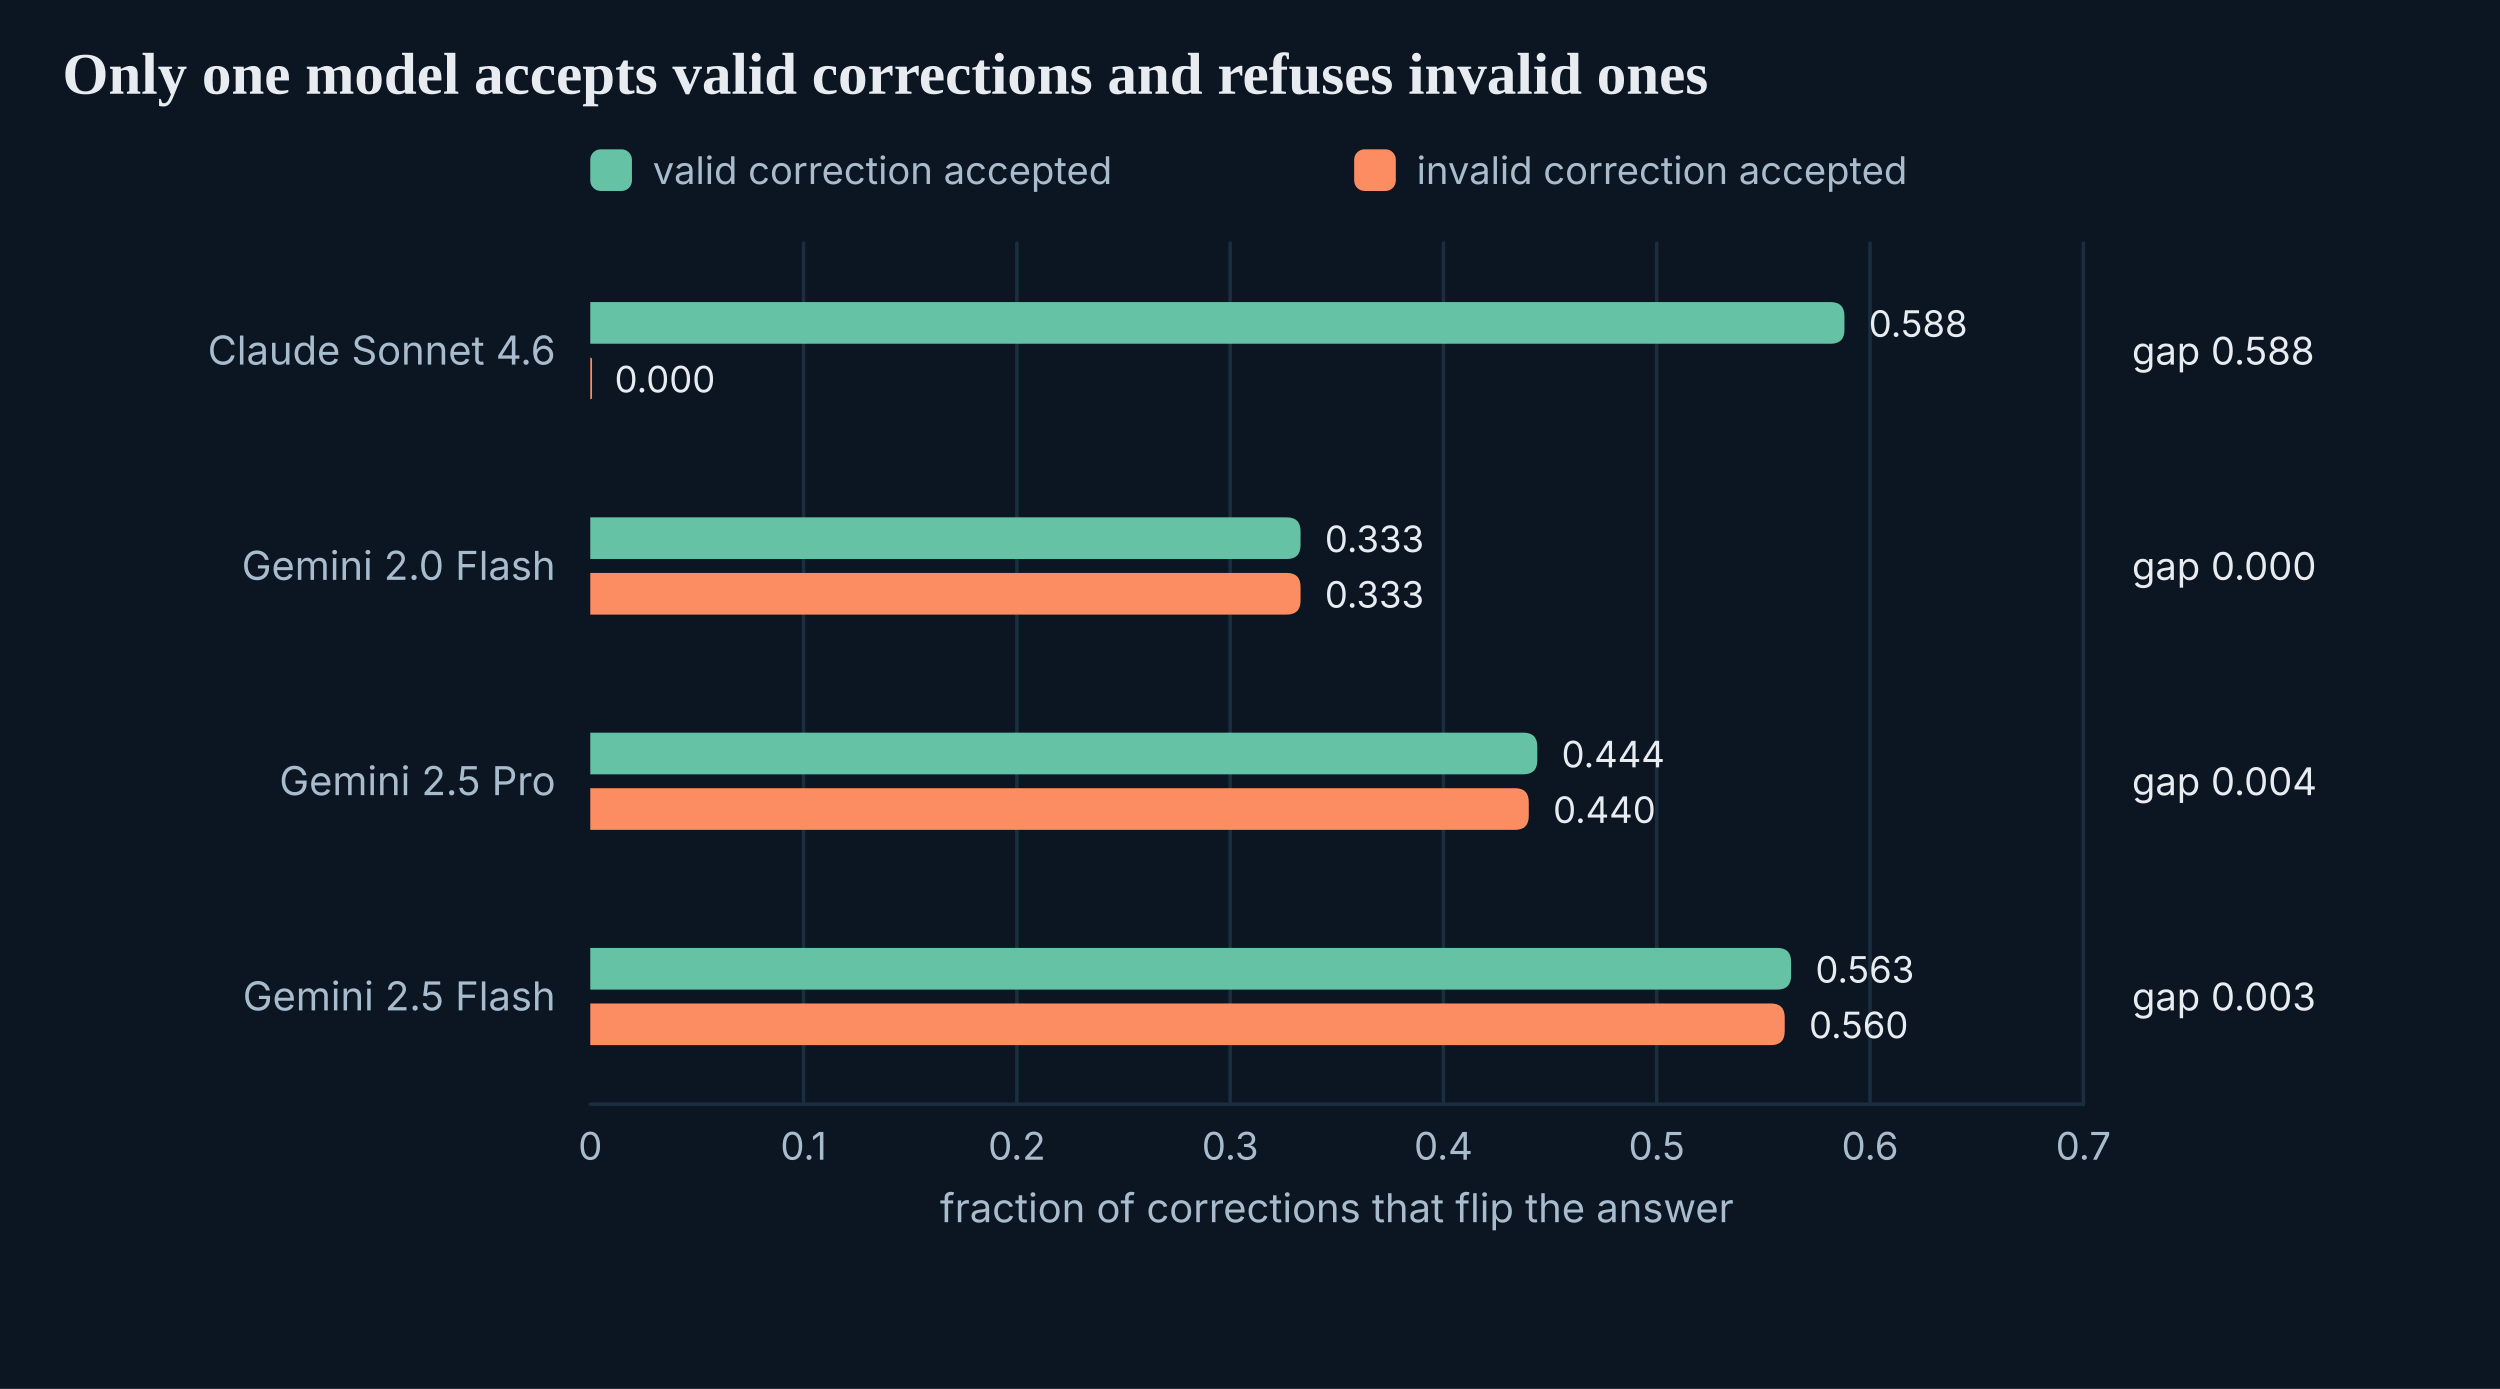
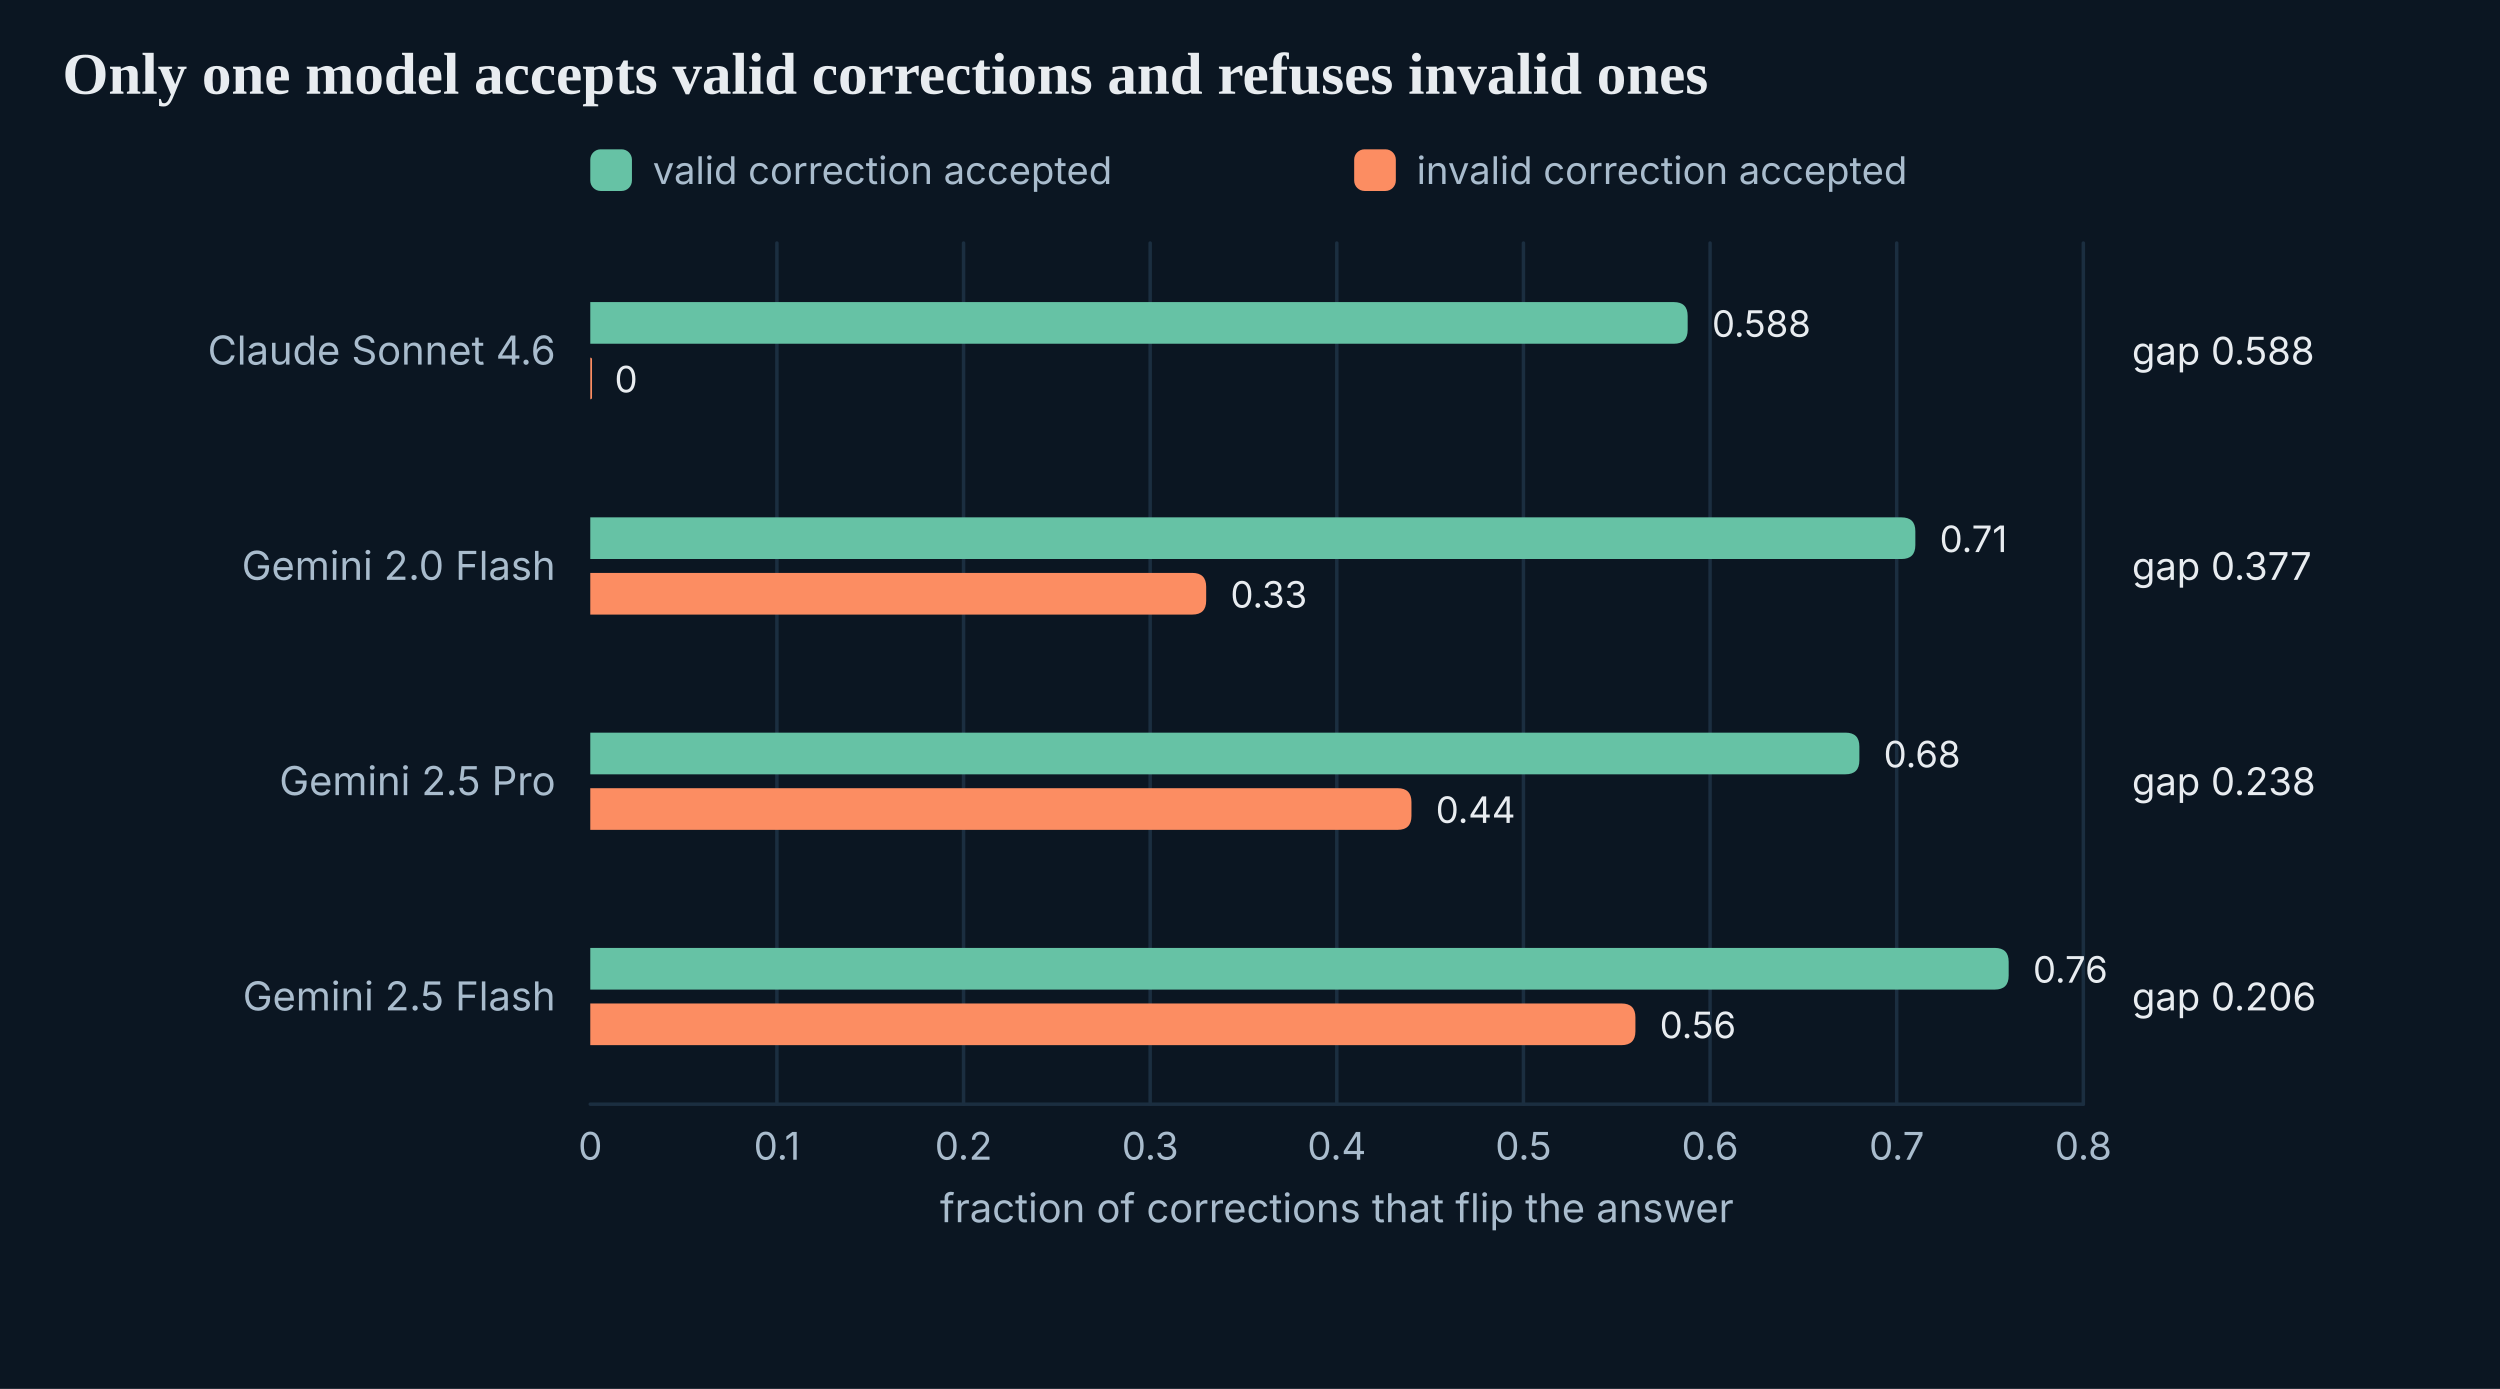
<svg xmlns="http://www.w3.org/2000/svg" width="720" height="400" viewBox="0 0 720 400" role="img" aria-label="Only one model accepts valid corrections and refuses invalid ones">
  <rect width="100%" height="100%" fill="#0b1622" />
  <text x="18" y="27" font-family="'Crimson Pro', Georgia, 'Times New Roman', serif" font-size="17" font-weight="600" fill="#e8ecf0">Only one model accepts valid corrections and refuses invalid ones</text>
  <text x="170.00" y="334.00" font-family="Inter, -apple-system, 'Segoe UI', Helvetica, Arial, sans-serif" font-size="11" fill="#a9bccd" text-anchor="middle" font-weight="normal">0</text>
-   <text x="231.43" y="334.00" font-family="Inter, -apple-system, 'Segoe UI', Helvetica, Arial, sans-serif" font-size="11" fill="#a9bccd" text-anchor="middle" font-weight="normal">0.1</text>
-   <text x="292.86" y="334.00" font-family="Inter, -apple-system, 'Segoe UI', Helvetica, Arial, sans-serif" font-size="11" fill="#a9bccd" text-anchor="middle" font-weight="normal">0.2</text>
-   <text x="354.29" y="334.00" font-family="Inter, -apple-system, 'Segoe UI', Helvetica, Arial, sans-serif" font-size="11" fill="#a9bccd" text-anchor="middle" font-weight="normal">0.3</text>
-   <text x="415.71" y="334.00" font-family="Inter, -apple-system, 'Segoe UI', Helvetica, Arial, sans-serif" font-size="11" fill="#a9bccd" text-anchor="middle" font-weight="normal">0.4</text>
-   <text x="477.14" y="334.00" font-family="Inter, -apple-system, 'Segoe UI', Helvetica, Arial, sans-serif" font-size="11" fill="#a9bccd" text-anchor="middle" font-weight="normal">0.5</text>
-   <text x="538.57" y="334.00" font-family="Inter, -apple-system, 'Segoe UI', Helvetica, Arial, sans-serif" font-size="11" fill="#a9bccd" text-anchor="middle" font-weight="normal">0.6</text>
-   <text x="600.00" y="334.00" font-family="Inter, -apple-system, 'Segoe UI', Helvetica, Arial, sans-serif" font-size="11" fill="#a9bccd" text-anchor="middle" font-weight="normal">0.7</text>
+   <text x="223.75" y="334.00" font-family="Inter, -apple-system, 'Segoe UI', Helvetica, Arial, sans-serif" font-size="11" fill="#a9bccd" text-anchor="middle" font-weight="normal">0.1</text>
+   <text x="277.50" y="334.00" font-family="Inter, -apple-system, 'Segoe UI', Helvetica, Arial, sans-serif" font-size="11" fill="#a9bccd" text-anchor="middle" font-weight="normal">0.2</text>
+   <text x="331.25" y="334.00" font-family="Inter, -apple-system, 'Segoe UI', Helvetica, Arial, sans-serif" font-size="11" fill="#a9bccd" text-anchor="middle" font-weight="normal">0.3</text>
+   <text x="385.00" y="334.00" font-family="Inter, -apple-system, 'Segoe UI', Helvetica, Arial, sans-serif" font-size="11" fill="#a9bccd" text-anchor="middle" font-weight="normal">0.4</text>
+   <text x="438.75" y="334.00" font-family="Inter, -apple-system, 'Segoe UI', Helvetica, Arial, sans-serif" font-size="11" fill="#a9bccd" text-anchor="middle" font-weight="normal">0.5</text>
+   <text x="492.50" y="334.00" font-family="Inter, -apple-system, 'Segoe UI', Helvetica, Arial, sans-serif" font-size="11" fill="#a9bccd" text-anchor="middle" font-weight="normal">0.6</text>
+   <text x="546.25" y="334.00" font-family="Inter, -apple-system, 'Segoe UI', Helvetica, Arial, sans-serif" font-size="11" fill="#a9bccd" text-anchor="middle" font-weight="normal">0.7</text>
+   <text x="600.00" y="334.00" font-family="Inter, -apple-system, 'Segoe UI', Helvetica, Arial, sans-serif" font-size="11" fill="#a9bccd" text-anchor="middle" font-weight="normal">0.8</text>
  <line x1="170.00" y1="318.00" x2="600.00" y2="318.00" stroke="#1b2e40" stroke-width="1" stroke-linecap="round" stroke-opacity="1.0" />
  <text x="385.00" y="352.00" font-family="Inter, -apple-system, 'Segoe UI', Helvetica, Arial, sans-serif" font-size="11.5" fill="#a9bccd" text-anchor="middle" font-weight="normal">fraction of corrections that flip the answer</text>
-   <line x1="231.43" y1="70.00" x2="231.43" y2="318.00" stroke="#1b2e40" stroke-width="1" stroke-linecap="round" stroke-opacity="1.0" />
-   <line x1="292.86" y1="70.00" x2="292.86" y2="318.00" stroke="#1b2e40" stroke-width="1" stroke-linecap="round" stroke-opacity="1.0" />
-   <line x1="354.29" y1="70.00" x2="354.29" y2="318.00" stroke="#1b2e40" stroke-width="1" stroke-linecap="round" stroke-opacity="1.0" />
-   <line x1="415.71" y1="70.00" x2="415.71" y2="318.00" stroke="#1b2e40" stroke-width="1" stroke-linecap="round" stroke-opacity="1.0" />
-   <line x1="477.14" y1="70.00" x2="477.14" y2="318.00" stroke="#1b2e40" stroke-width="1" stroke-linecap="round" stroke-opacity="1.0" />
-   <line x1="538.57" y1="70.00" x2="538.57" y2="318.00" stroke="#1b2e40" stroke-width="1" stroke-linecap="round" stroke-opacity="1.0" />
+   <line x1="223.75" y1="70.00" x2="223.75" y2="318.00" stroke="#1b2e40" stroke-width="1" stroke-linecap="round" stroke-opacity="1.0" />
+   <line x1="277.50" y1="70.00" x2="277.50" y2="318.00" stroke="#1b2e40" stroke-width="1" stroke-linecap="round" stroke-opacity="1.0" />
+   <line x1="331.25" y1="70.00" x2="331.25" y2="318.00" stroke="#1b2e40" stroke-width="1" stroke-linecap="round" stroke-opacity="1.0" />
+   <line x1="385.00" y1="70.00" x2="385.00" y2="318.00" stroke="#1b2e40" stroke-width="1" stroke-linecap="round" stroke-opacity="1.0" />
+   <line x1="438.75" y1="70.00" x2="438.75" y2="318.00" stroke="#1b2e40" stroke-width="1" stroke-linecap="round" stroke-opacity="1.0" />
+   <line x1="492.50" y1="70.00" x2="492.50" y2="318.00" stroke="#1b2e40" stroke-width="1" stroke-linecap="round" stroke-opacity="1.0" />
+   <line x1="546.25" y1="70.00" x2="546.25" y2="318.00" stroke="#1b2e40" stroke-width="1" stroke-linecap="round" stroke-opacity="1.0" />
  <line x1="600.00" y1="70.00" x2="600.00" y2="318.00" stroke="#1b2e40" stroke-width="1" stroke-linecap="round" stroke-opacity="1.0" />
  <text x="160.00" y="105.00" font-family="Inter, -apple-system, 'Segoe UI', Helvetica, Arial, sans-serif" font-size="11.5" fill="#a9bccd" text-anchor="end" font-weight="normal">Claude Sonnet 4.6</text>
-   <path d="M170.00,87.00 L527.20,87.00 Q531.20,87.00 531.20,91.00 L531.20,95.00 Q531.20,99.00 527.20,99.00 L170.00,99.00 Z" fill="#66c2a5" fill-opacity="1.0" />
-   <text x="538.20" y="97.00" font-family="Inter, -apple-system, 'Segoe UI', Helvetica, Arial, sans-serif" font-size="10.5" fill="#e8ecf0" text-anchor="start" font-weight="normal">0.588</text>
+   <path d="M170.00,87.00 L482.05,87.00 Q486.05,87.00 486.05,91.00 L486.05,95.00 Q486.05,99.00 482.05,99.00 L170.00,99.00 Z" fill="#66c2a5" fill-opacity="1.0" />
+   <text x="493.05" y="97.00" font-family="Inter, -apple-system, 'Segoe UI', Helvetica, Arial, sans-serif" font-size="10.5" fill="#e8ecf0" text-anchor="start" font-weight="normal">0.588</text>
  <path d="M170.00,103.00 L170.00,103.00 Q170.50,103.00 170.50,103.50 L170.50,114.50 Q170.50,115.00 170.00,115.00 L170.00,115.00 Z" fill="#fc8d62" fill-opacity="1.0" />
-   <text x="177.00" y="113.00" font-family="Inter, -apple-system, 'Segoe UI', Helvetica, Arial, sans-serif" font-size="10.5" fill="#e8ecf0" text-anchor="start" font-weight="normal">0.000</text>
+   <text x="177.00" y="113.00" font-family="Inter, -apple-system, 'Segoe UI', Helvetica, Arial, sans-serif" font-size="10.5" fill="#e8ecf0" text-anchor="start" font-weight="normal">0</text>
  <text x="614.00" y="105.00" font-family="Inter, -apple-system, 'Segoe UI', Helvetica, Arial, sans-serif" font-size="11" fill="#e8ecf0" text-anchor="start" font-weight="normal">gap 0.588</text>
  <text x="160.00" y="167.00" font-family="Inter, -apple-system, 'Segoe UI', Helvetica, Arial, sans-serif" font-size="11.5" fill="#a9bccd" text-anchor="end" font-weight="normal">Gemini 2.0 Flash</text>
-   <path d="M170.00,149.00 L370.56,149.00 Q374.56,149.00 374.56,153.00 L374.56,157.00 Q374.56,161.00 370.56,161.00 L170.00,161.00 Z" fill="#66c2a5" fill-opacity="1.0" />
-   <text x="381.56" y="159.00" font-family="Inter, -apple-system, 'Segoe UI', Helvetica, Arial, sans-serif" font-size="10.5" fill="#e8ecf0" text-anchor="start" font-weight="normal">0.333</text>
-   <path d="M170.00,165.00 L370.56,165.00 Q374.56,165.00 374.56,169.00 L374.56,173.00 Q374.56,177.00 370.56,177.00 L170.00,177.00 Z" fill="#fc8d62" fill-opacity="1.0" />
-   <text x="381.56" y="175.00" font-family="Inter, -apple-system, 'Segoe UI', Helvetica, Arial, sans-serif" font-size="10.5" fill="#e8ecf0" text-anchor="start" font-weight="normal">0.333</text>
-   <text x="614.00" y="167.00" font-family="Inter, -apple-system, 'Segoe UI', Helvetica, Arial, sans-serif" font-size="11" fill="#e8ecf0" text-anchor="start" font-weight="normal">gap 0.000</text>
+   <path d="M170.00,149.00 L547.62,149.00 Q551.62,149.00 551.62,153.00 L551.62,157.00 Q551.62,161.00 547.62,161.00 L170.00,161.00 Z" fill="#66c2a5" fill-opacity="1.0" />
+   <text x="558.62" y="159.00" font-family="Inter, -apple-system, 'Segoe UI', Helvetica, Arial, sans-serif" font-size="10.5" fill="#e8ecf0" text-anchor="start" font-weight="normal">0.71</text>
+   <path d="M170.00,165.00 L343.38,165.00 Q347.38,165.00 347.38,169.00 L347.38,173.00 Q347.38,177.00 343.38,177.00 L170.00,177.00 Z" fill="#fc8d62" fill-opacity="1.0" />
+   <text x="354.38" y="175.00" font-family="Inter, -apple-system, 'Segoe UI', Helvetica, Arial, sans-serif" font-size="10.5" fill="#e8ecf0" text-anchor="start" font-weight="normal">0.33</text>
+   <text x="614.00" y="167.00" font-family="Inter, -apple-system, 'Segoe UI', Helvetica, Arial, sans-serif" font-size="11" fill="#e8ecf0" text-anchor="start" font-weight="normal">gap 0.377</text>
  <text x="160.00" y="229.00" font-family="Inter, -apple-system, 'Segoe UI', Helvetica, Arial, sans-serif" font-size="11.5" fill="#a9bccd" text-anchor="end" font-weight="normal">Gemini 2.5 Pro</text>
-   <path d="M170.00,211.00 L438.74,211.00 Q442.74,211.00 442.74,215.00 L442.74,219.00 Q442.74,223.00 438.74,223.00 L170.00,223.00 Z" fill="#66c2a5" fill-opacity="1.0" />
-   <text x="449.74" y="221.00" font-family="Inter, -apple-system, 'Segoe UI', Helvetica, Arial, sans-serif" font-size="10.5" fill="#e8ecf0" text-anchor="start" font-weight="normal">0.444</text>
-   <path d="M170.00,227.00 L436.29,227.00 Q440.29,227.00 440.29,231.00 L440.29,235.00 Q440.29,239.00 436.29,239.00 L170.00,239.00 Z" fill="#fc8d62" fill-opacity="1.0" />
-   <text x="447.29" y="237.00" font-family="Inter, -apple-system, 'Segoe UI', Helvetica, Arial, sans-serif" font-size="10.5" fill="#e8ecf0" text-anchor="start" font-weight="normal">0.440</text>
-   <text x="614.00" y="229.00" font-family="Inter, -apple-system, 'Segoe UI', Helvetica, Arial, sans-serif" font-size="11" fill="#e8ecf0" text-anchor="start" font-weight="normal">gap 0.004</text>
+   <path d="M170.00,211.00 L531.50,211.00 Q535.50,211.00 535.50,215.00 L535.50,219.00 Q535.50,223.00 531.50,223.00 L170.00,223.00 Z" fill="#66c2a5" fill-opacity="1.0" />
+   <text x="542.50" y="221.00" font-family="Inter, -apple-system, 'Segoe UI', Helvetica, Arial, sans-serif" font-size="10.5" fill="#e8ecf0" text-anchor="start" font-weight="normal">0.68</text>
+   <path d="M170.00,227.00 L402.50,227.00 Q406.50,227.00 406.50,231.00 L406.50,235.00 Q406.50,239.00 402.50,239.00 L170.00,239.00 Z" fill="#fc8d62" fill-opacity="1.0" />
+   <text x="413.50" y="237.00" font-family="Inter, -apple-system, 'Segoe UI', Helvetica, Arial, sans-serif" font-size="10.5" fill="#e8ecf0" text-anchor="start" font-weight="normal">0.44</text>
+   <text x="614.00" y="229.00" font-family="Inter, -apple-system, 'Segoe UI', Helvetica, Arial, sans-serif" font-size="11" fill="#e8ecf0" text-anchor="start" font-weight="normal">gap 0.238</text>
  <text x="160.00" y="291.00" font-family="Inter, -apple-system, 'Segoe UI', Helvetica, Arial, sans-serif" font-size="11.5" fill="#a9bccd" text-anchor="end" font-weight="normal">Gemini 2.5 Flash</text>
-   <path d="M170.00,273.00 L511.84,273.00 Q515.84,273.00 515.84,277.00 L515.84,281.00 Q515.84,285.00 511.84,285.00 L170.00,285.00 Z" fill="#66c2a5" fill-opacity="1.0" />
-   <text x="522.84" y="283.00" font-family="Inter, -apple-system, 'Segoe UI', Helvetica, Arial, sans-serif" font-size="10.5" fill="#e8ecf0" text-anchor="start" font-weight="normal">0.563</text>
-   <path d="M170.00,289.00 L510.00,289.00 Q514.00,289.00 514.00,293.00 L514.00,297.00 Q514.00,301.00 510.00,301.00 L170.00,301.00 Z" fill="#fc8d62" fill-opacity="1.0" />
-   <text x="521.00" y="299.00" font-family="Inter, -apple-system, 'Segoe UI', Helvetica, Arial, sans-serif" font-size="10.5" fill="#e8ecf0" text-anchor="start" font-weight="normal">0.560</text>
-   <text x="614.00" y="291.00" font-family="Inter, -apple-system, 'Segoe UI', Helvetica, Arial, sans-serif" font-size="11" fill="#e8ecf0" text-anchor="start" font-weight="normal">gap 0.003</text>
+   <path d="M170.00,273.00 L574.50,273.00 Q578.50,273.00 578.50,277.00 L578.50,281.00 Q578.50,285.00 574.50,285.00 L170.00,285.00 Z" fill="#66c2a5" fill-opacity="1.0" />
+   <text x="585.50" y="283.00" font-family="Inter, -apple-system, 'Segoe UI', Helvetica, Arial, sans-serif" font-size="10.5" fill="#e8ecf0" text-anchor="start" font-weight="normal">0.76</text>
+   <path d="M170.00,289.00 L467.00,289.00 Q471.00,289.00 471.00,293.00 L471.00,297.00 Q471.00,301.00 467.00,301.00 L170.00,301.00 Z" fill="#fc8d62" fill-opacity="1.0" />
+   <text x="478.00" y="299.00" font-family="Inter, -apple-system, 'Segoe UI', Helvetica, Arial, sans-serif" font-size="10.5" fill="#e8ecf0" text-anchor="start" font-weight="normal">0.56</text>
+   <text x="614.00" y="291.00" font-family="Inter, -apple-system, 'Segoe UI', Helvetica, Arial, sans-serif" font-size="11" fill="#e8ecf0" text-anchor="start" font-weight="normal">gap 0.206</text>
  <rect x="170.00" y="43.00" width="12" height="12" rx="3" fill="#66c2a5" />
  <text x="188.00" y="53.00" font-family="Inter, -apple-system, 'Segoe UI', Helvetica, Arial, sans-serif" font-size="11" fill="#a9bccd" text-anchor="start" font-weight="normal">valid correction accepted</text>
  <rect x="390.00" y="43.00" width="12" height="12" rx="3" fill="#fc8d62" />
  <text x="408.00" y="53.00" font-family="Inter, -apple-system, 'Segoe UI', Helvetica, Arial, sans-serif" font-size="11" fill="#a9bccd" text-anchor="start" font-weight="normal">invalid correction accepted</text>
</svg>
